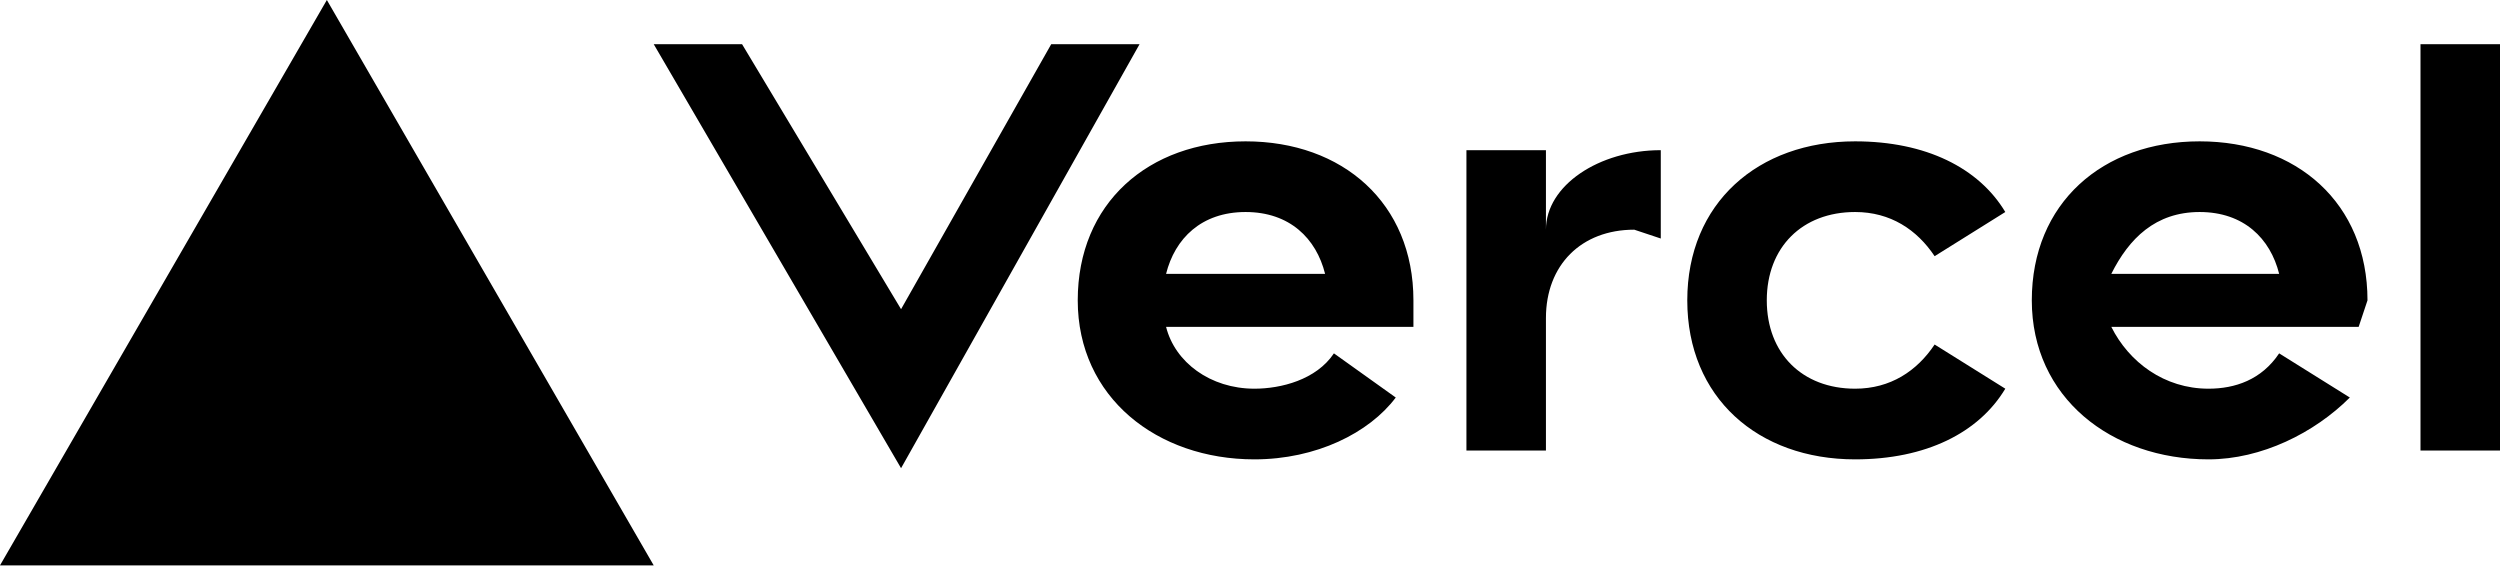
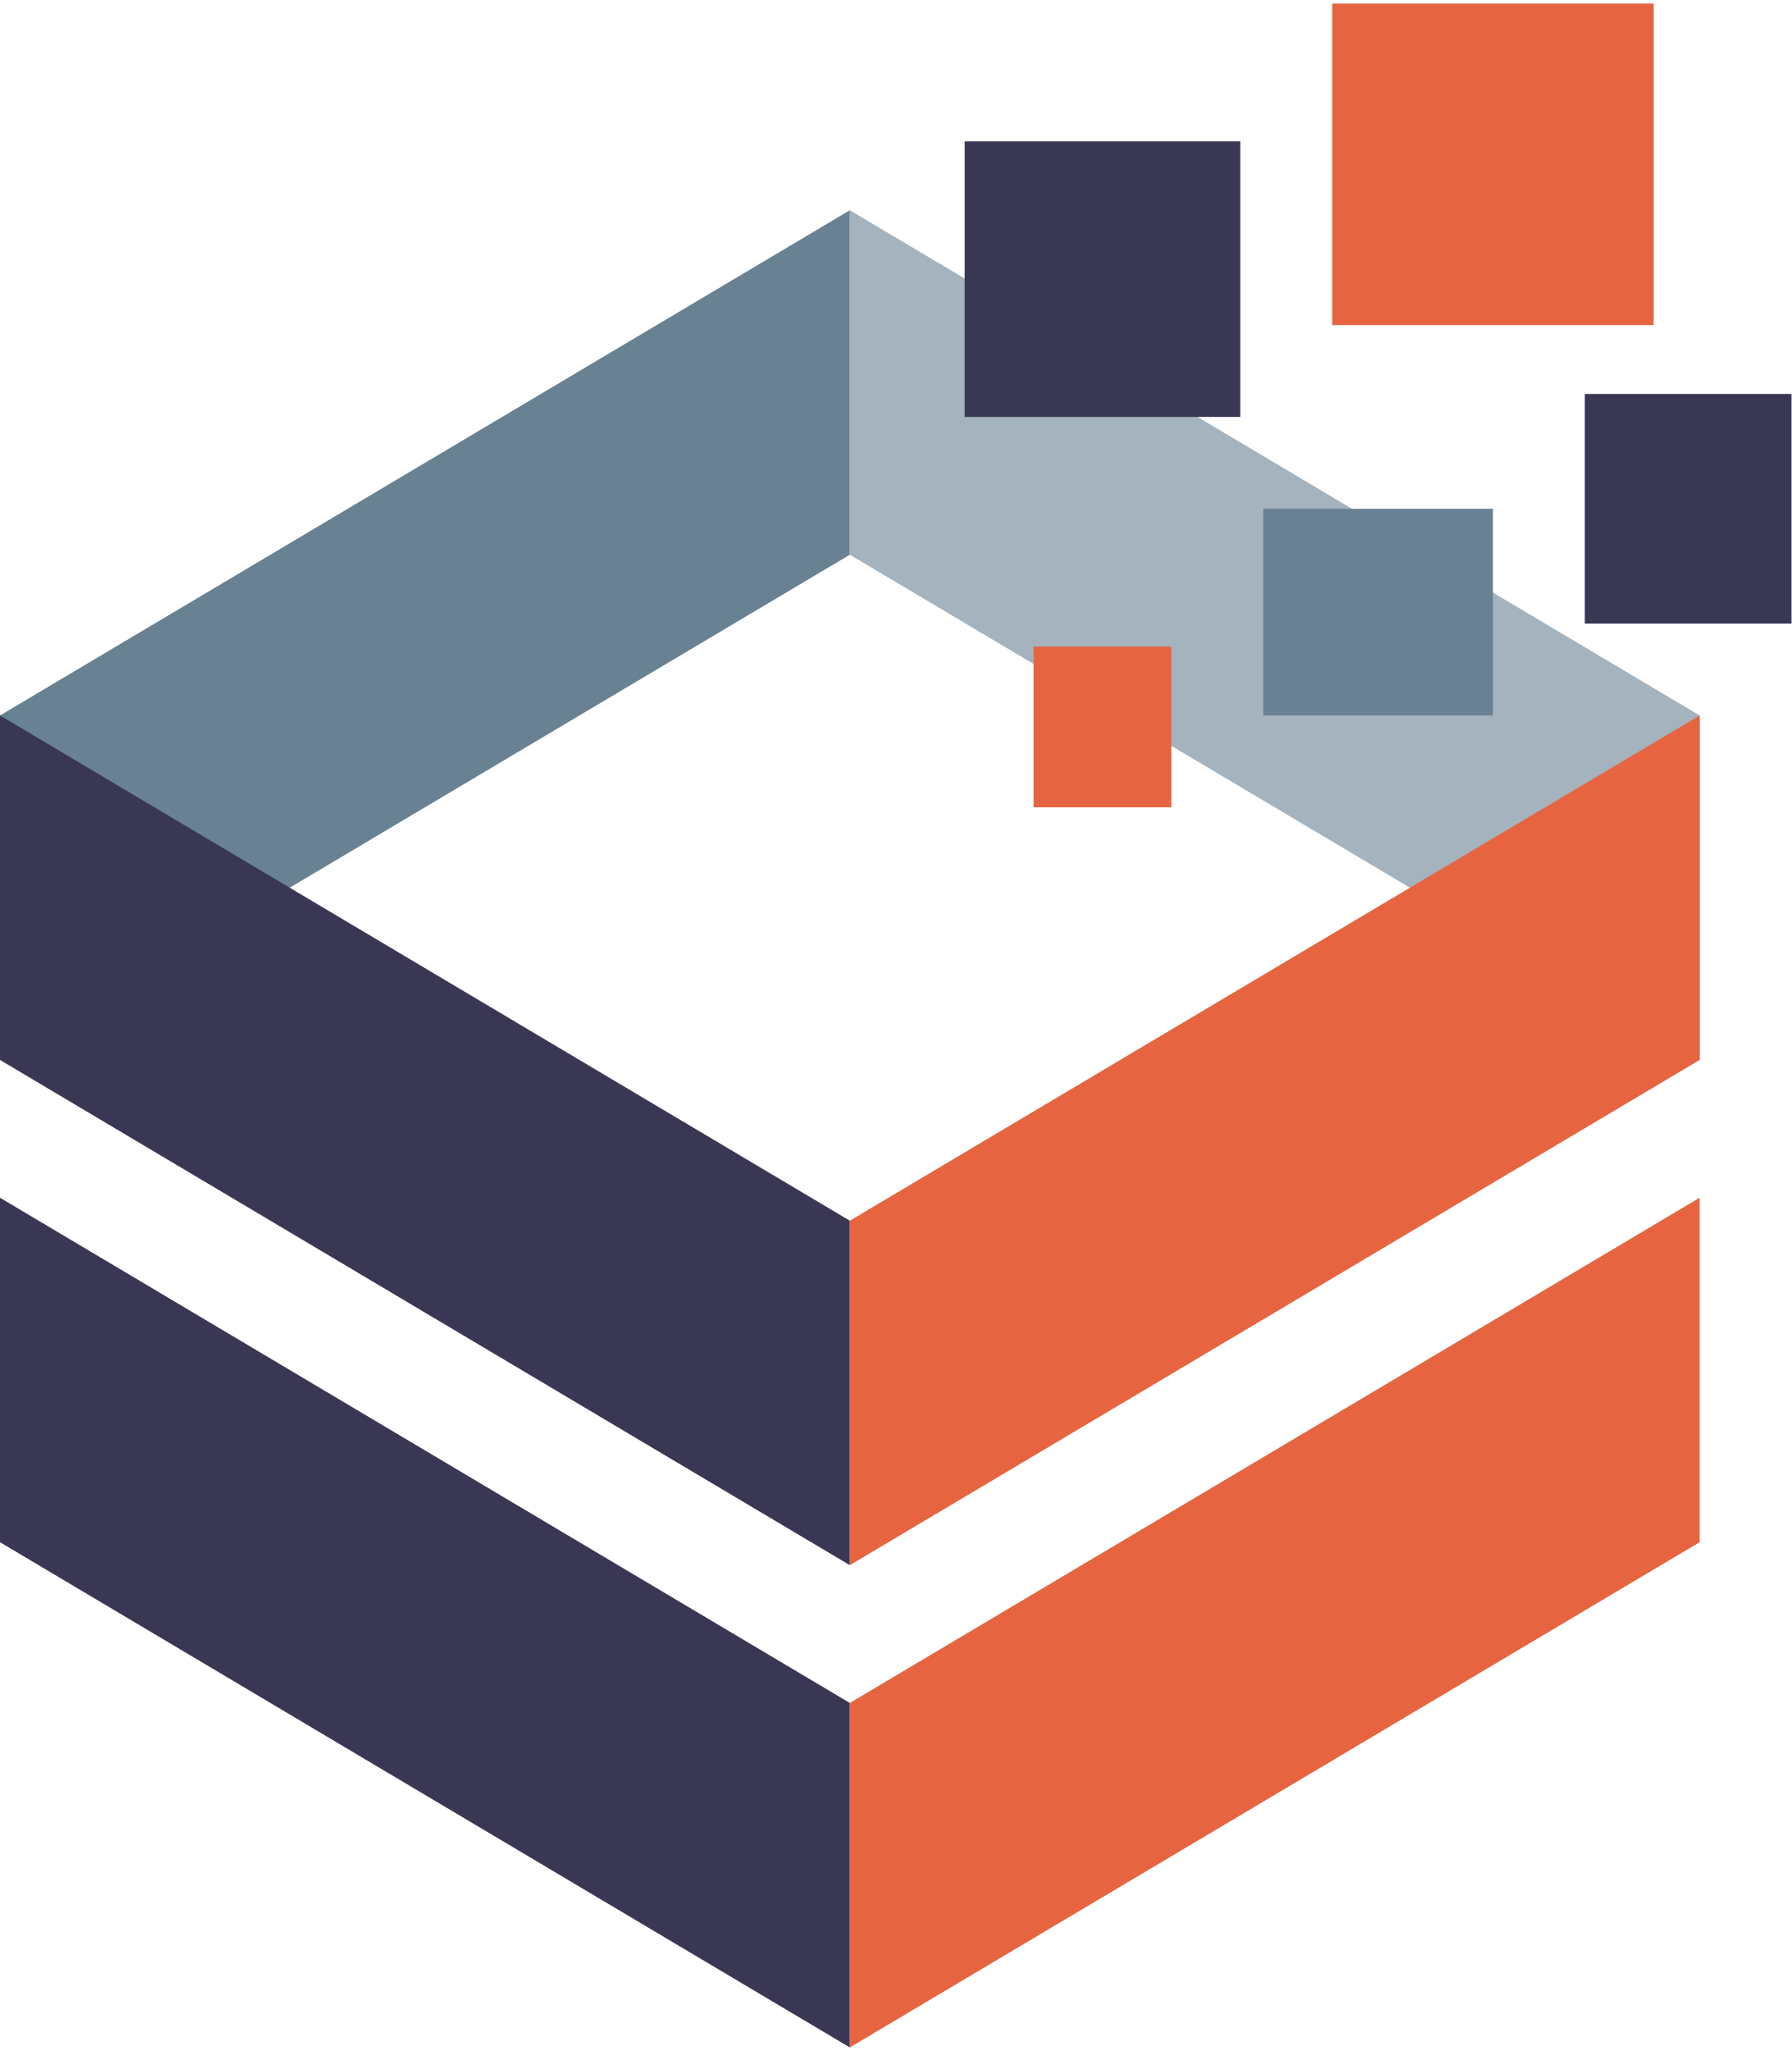
- <svg xmlns="http://www.w3.org/2000/svg" fill="none" viewBox="0 0 283 64">
-   <path fill="black" d="M141 16c-11 0-19 7-19 18s9 18 20 18c7 0 13-3 16-7l-7-5c-2 3-6 4-9 4-5 0-9-3-10-7h28v-3c0-11-8-18-19-18zm-9 15c1-4 4-7 9-7s8 3 9 7h-18zm117-15c-11 0-19 7-19 18s9 18 20 18c6 0 12-3 16-7l-8-5c-2 3-5 4-8 4-5 0-9-3-11-7h28l1-3c0-11-8-18-19-18zm-10 15c2-4 5-7 10-7s8 3 9 7h-19zm-39 3c0 6 4 10 10 10 4 0 7-2 9-5l8 5c-3 5-9 8-17 8-11 0-19-7-19-18s8-18 19-18c8 0 14 3 17 8l-8 5c-2-3-5-5-9-5-6 0-10 4-10 10zm83-29v46h-9V5h9zM37 0l37 64H0L37 0zm92 5-27 48L74 5h10l18 30 17-30h10zm59 12v10l-3-1c-6 0-10 4-10 10v15h-9V17h9v9c0-5 6-9 13-9z" />
+ <svg xmlns="http://www.w3.org/2000/svg" xml:space="preserve" width="200px" height="229px" version="1.1" style="shape-rendering:geometricPrecision; text-rendering:geometricPrecision; image-rendering:optimizeQuality; fill-rule:evenodd; clip-rule:evenodd" viewBox="0 0 78 89">
+   <defs>
+     <style type="text/css">
+    
+     .fil1 {fill:#E66540;fill-rule:nonzero}
+     .fil3 {fill:#A4B3BE;fill-rule:nonzero}
+     .fil2 {fill:#688193;fill-rule:nonzero}
+     .fil0 {fill:#393754;fill-rule:nonzero}
+    
+   </style>
+   </defs>
+   <g id="Layer_x0020_1">
+     <g id="_2070499898880">
+       <polygon class="fil0" points="37,89 0,67 0,52 37,74 " />
+       <polygon class="fil1" points="74,67 37,89 37,74 74,52 " />
+       <polygon class="fil2" points="37,9 0,31 0,46 37,24 " />
+       <polygon class="fil3" points="74,31 37,9 37,24 74,46 " />
+       <polygon class="fil0" points="37,68 0,46 0,31 37,53 " />
+       <polygon class="fil1" points="74,46 37,68 37,53 74,31 " />
+       <polygon class="fil1" points="45,35 51,35 51,28 45,28 " />
+       <polygon class="fil2" points="55,31 65,31 65,22 55,22 " />
+       <polygon class="fil0" points="69,27 78,27 78,17 69,17 " />
+       <polygon class="fil1" points="58,14 72,14 72,0 58,0 " />
+       <polygon class="fil0" points="42,18 54,18 54,6 42,6 " />
+     </g>
+   </g>
</svg>
